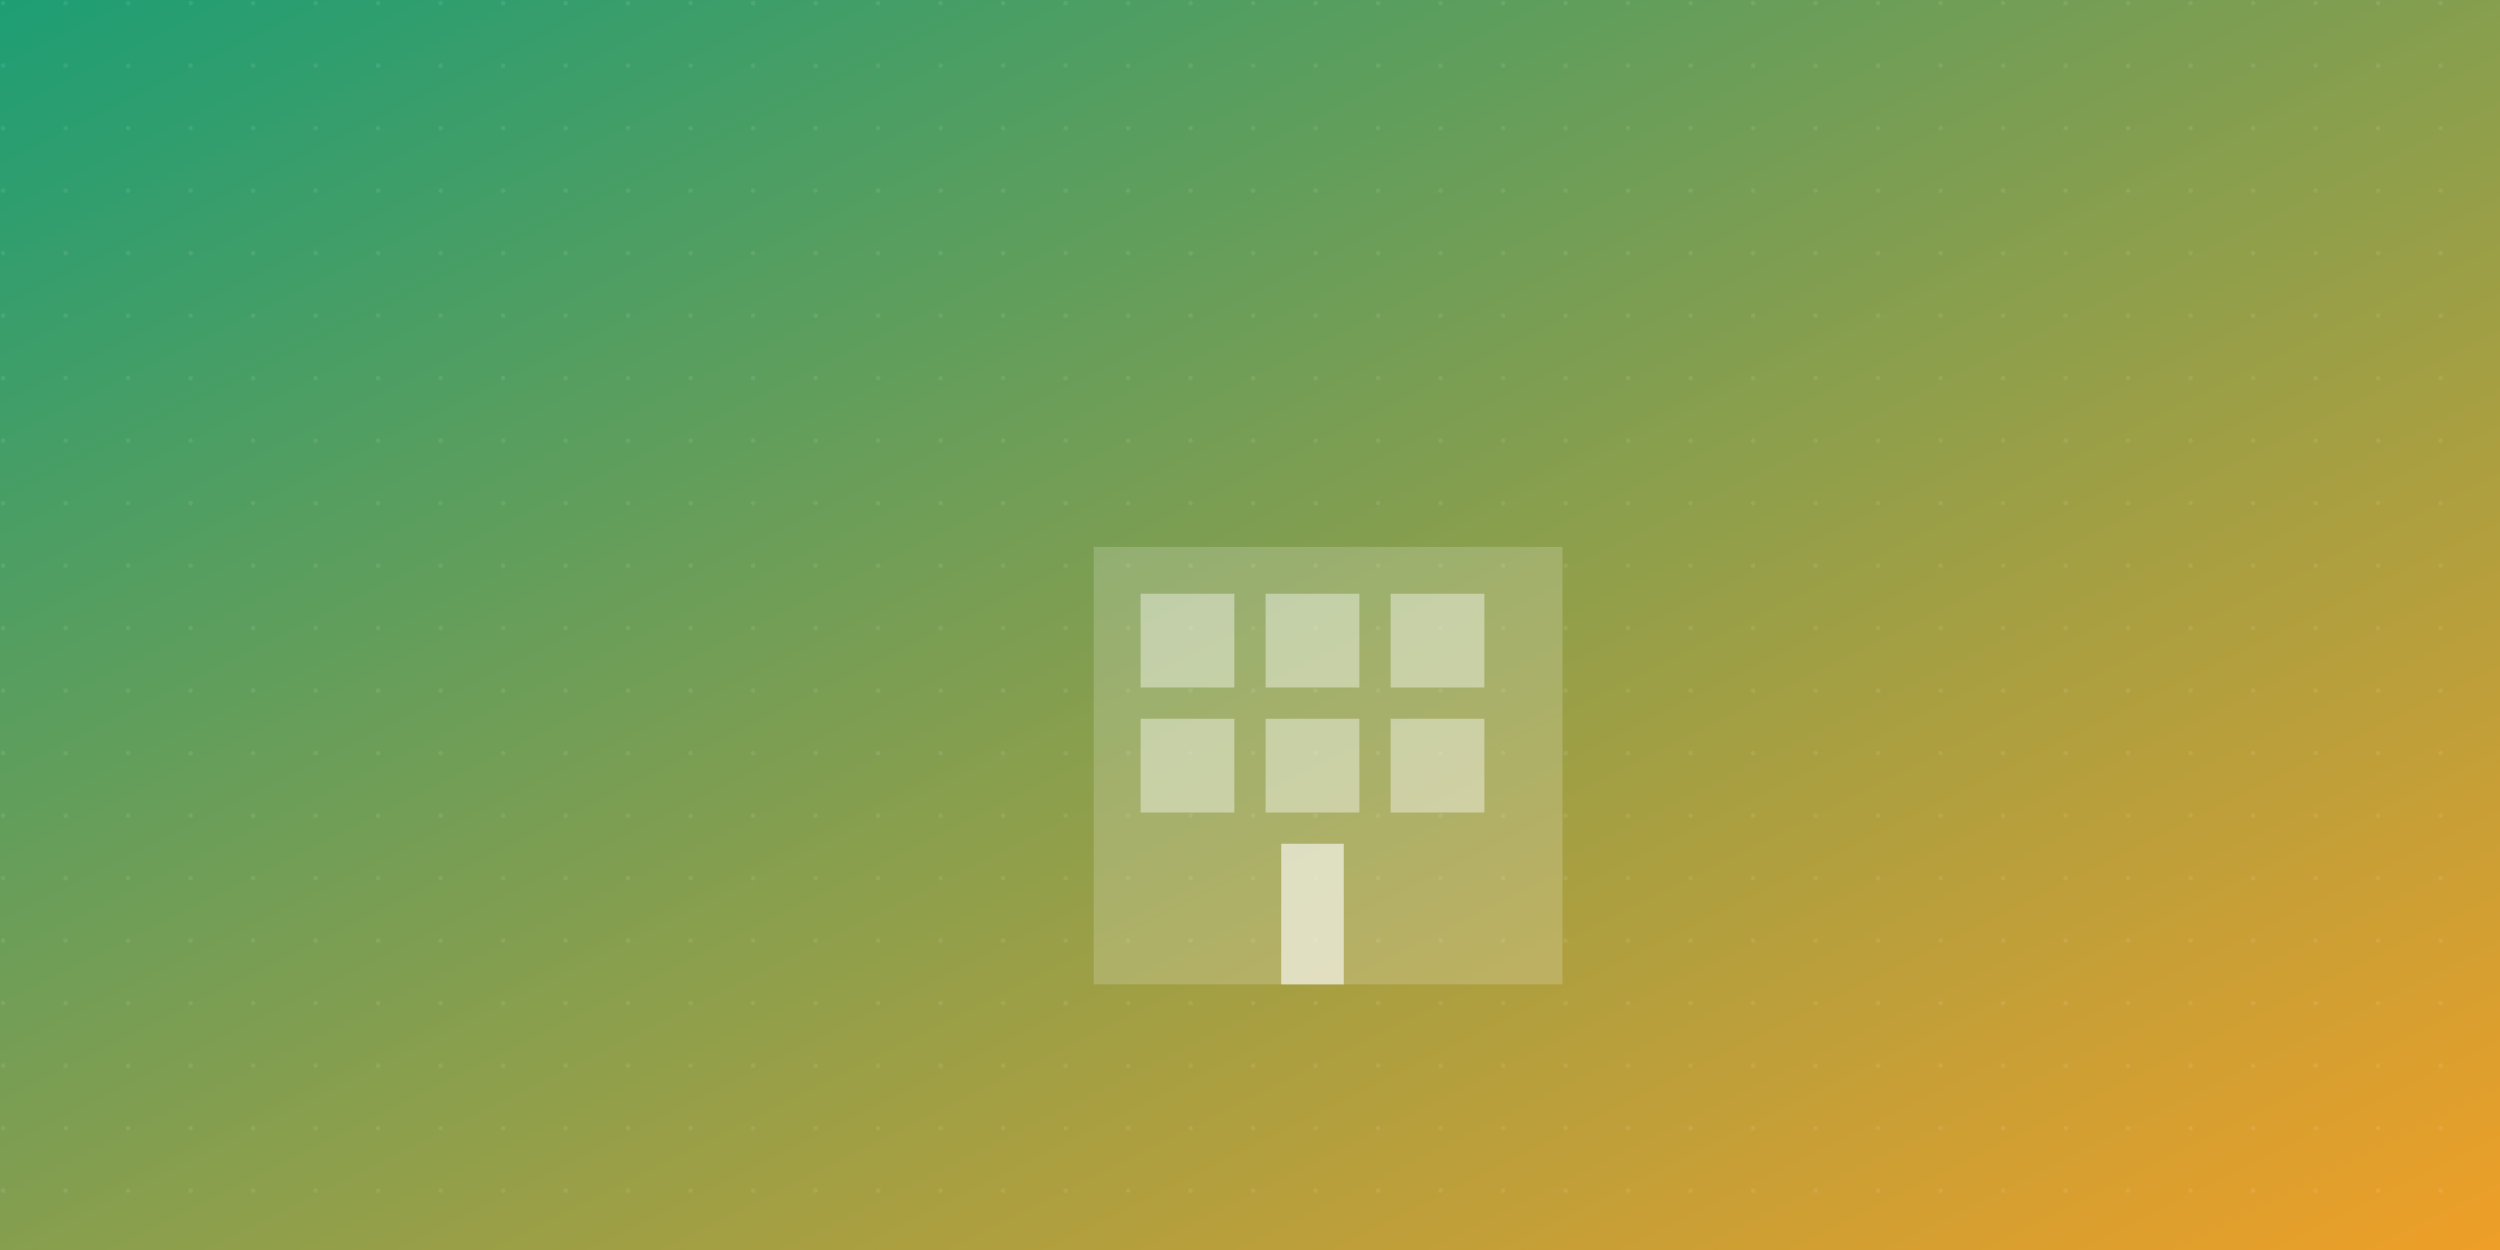
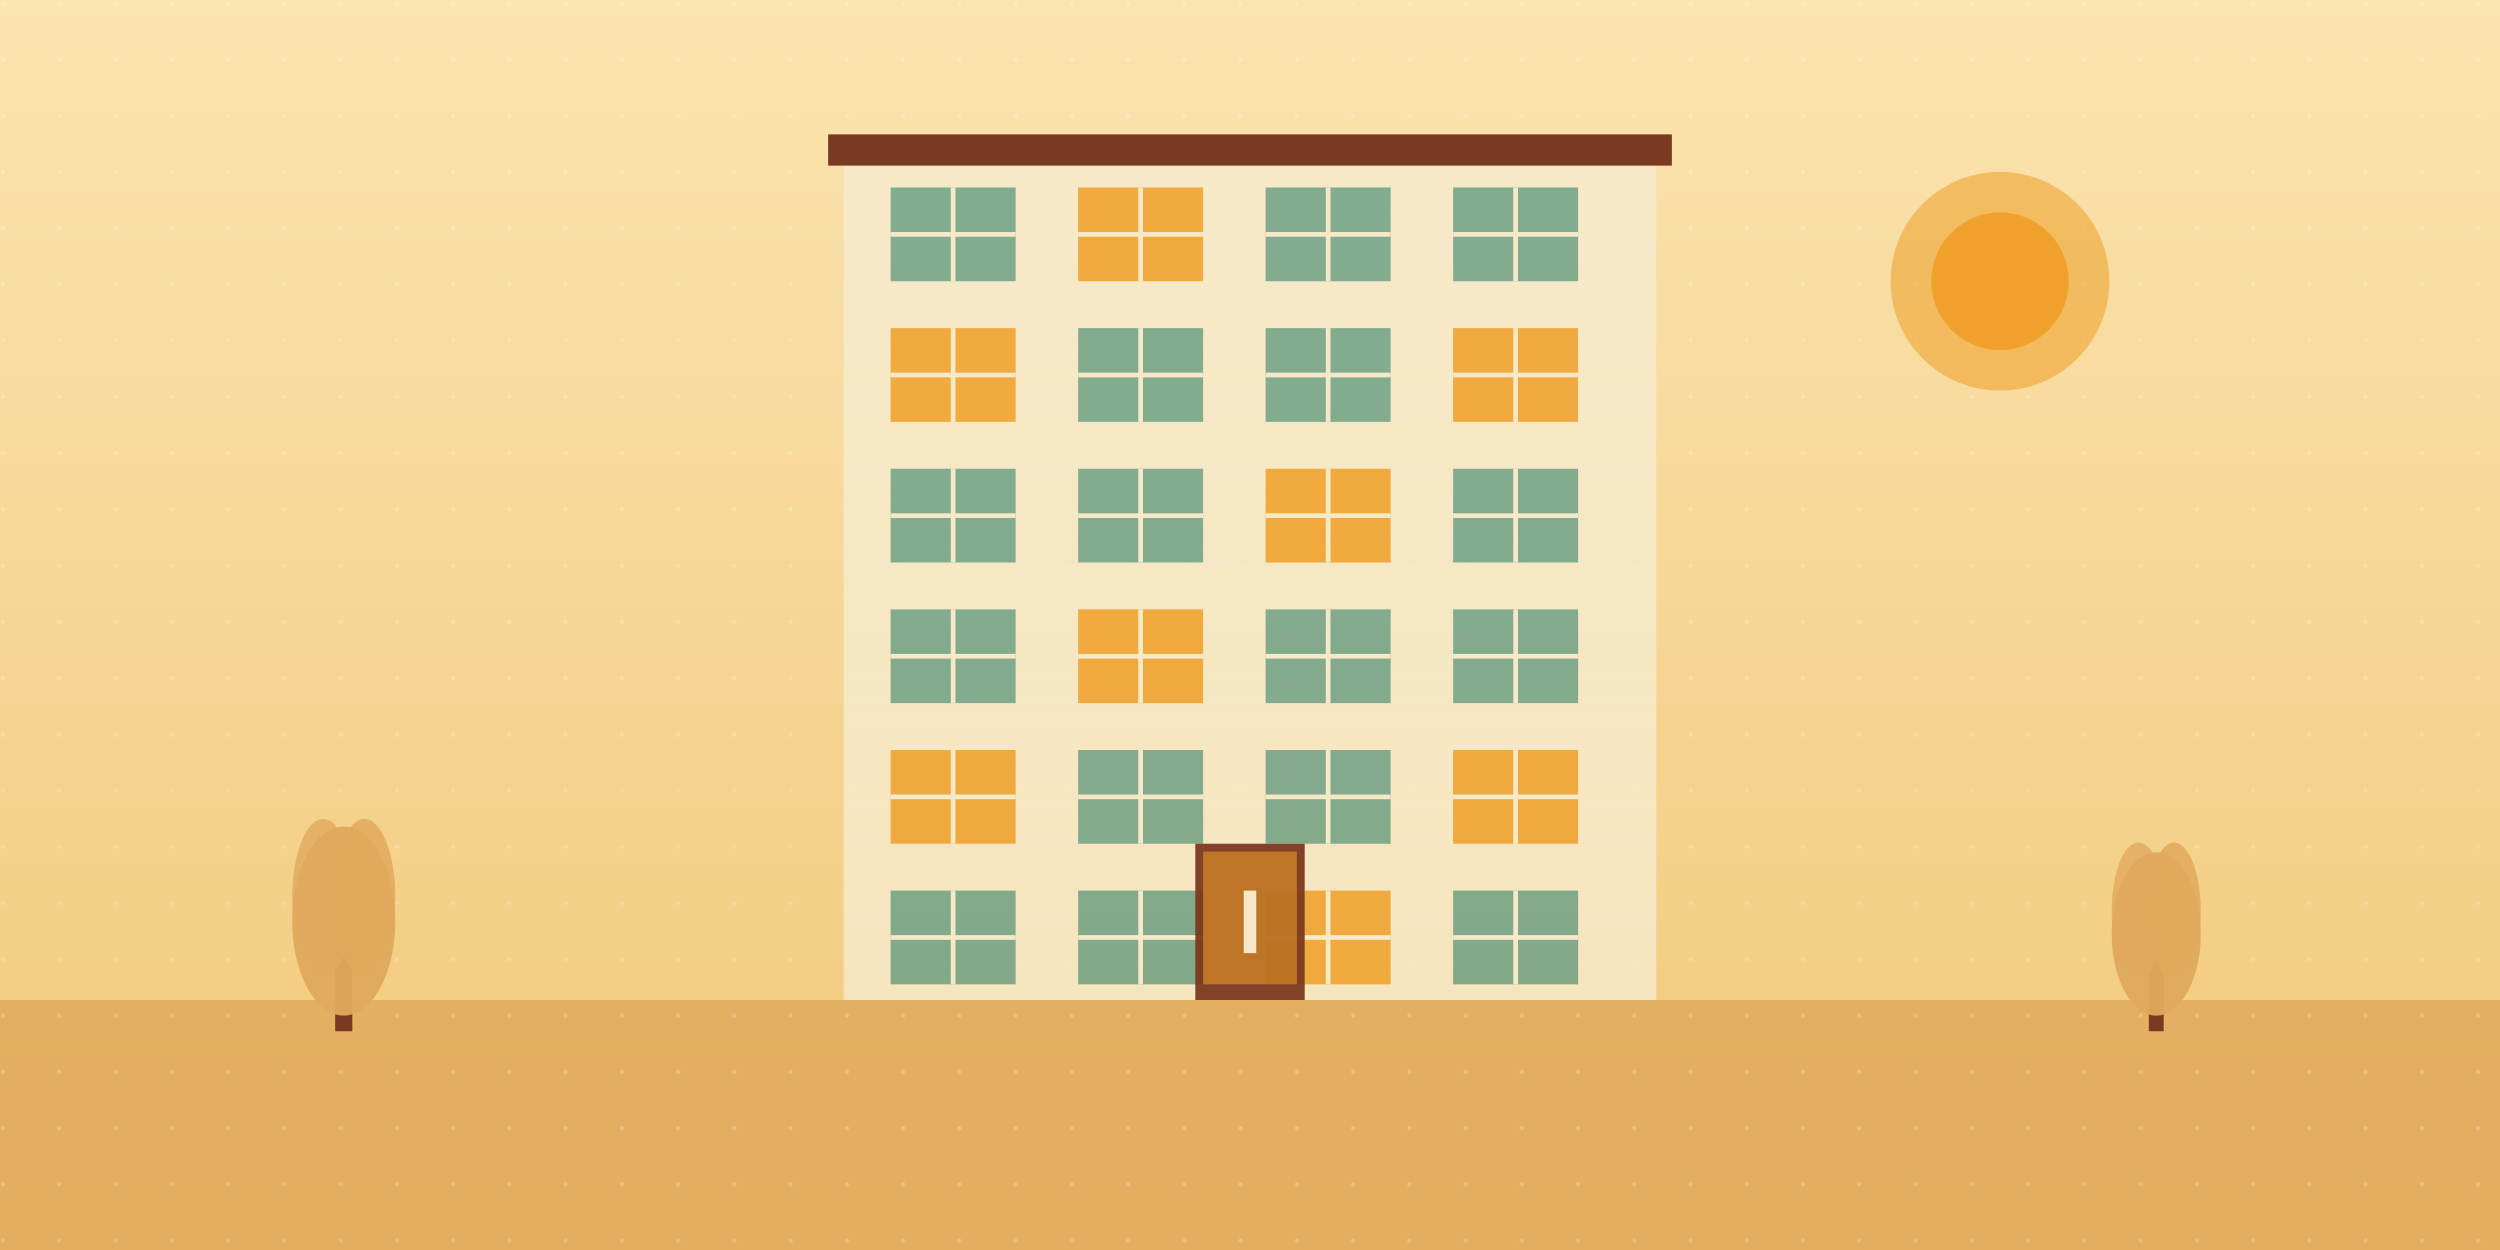
<svg xmlns="http://www.w3.org/2000/svg" viewBox="0 0 1600 800" preserveAspectRatio="xMidYMid slice">
  <defs>
-     <linearGradient id="g" x1="0" y1="0" x2="1" y2="1">
-       <stop offset="0" stop-color="#1D9E75" />
-       <stop offset="1" stop-color="#EF9F27" />
+     <linearGradient id="sky" x1="0" y1="0" x2="0" y2="1">
+       <stop offset="0" stop-color="#FAE4B0" />
+       <stop offset="1" stop-color="#F2C879" />
    </linearGradient>
-     <pattern id="dots" width="40" height="40" patternUnits="userSpaceOnUse">
-       <circle cx="2" cy="2" r="1.5" fill="white" opacity="0.08" />
+     <linearGradient id="wallG" x1="0" y1="0" x2="0" y2="1">
+       <stop offset="0" stop-color="#F6E9C8" />
+       <stop offset="1" stop-color="#F6E9C8" stop-opacity="0.85" />
+     </linearGradient>
+     <pattern id="dots" width="36" height="36" patternUnits="userSpaceOnUse">
+       <circle cx="2" cy="2" r="1.4" fill="white" opacity="0.18" />
    </pattern>
  </defs>
-   <rect width="1600" height="800" fill="url(#g)" />
+   <rect width="1600" height="800" fill="url(#sky)" />
  <rect width="1600" height="800" fill="url(#dots)" />
-   <rect x="700" y="350" width="300" height="280" fill="white" opacity="0.18" />
-   <rect x="730" y="380" width="60" height="60" fill="white" opacity="0.4" />
-   <rect x="810" y="380" width="60" height="60" fill="white" opacity="0.4" />
-   <rect x="890" y="380" width="60" height="60" fill="white" opacity="0.4" />
-   <rect x="730" y="460" width="60" height="60" fill="white" opacity="0.4" />
-   <rect x="810" y="460" width="60" height="60" fill="white" opacity="0.4" />
-   <rect x="890" y="460" width="60" height="60" fill="white" opacity="0.4" />
-   <rect x="820" y="540" width="40" height="90" fill="white" opacity="0.6" />
+   <rect x="0" y="640" width="1600" height="160" fill="#E0A95C" opacity="0.85" />
+   <rect x="0" y="640" width="1600" height="160" fill="url(#dots)" />
+   <rect x="214.5" y="599.5" width="11" height="60.5" fill="#7B3A1F" />
+   <ellipse cx="220" cy="589.5" rx="33" ry="60.5" fill="#E0A95C" opacity="0.95" />
+   <ellipse cx="206.8" cy="574.5" rx="19.8" ry="50.417" fill="#E0A95C" opacity="0.8" />
+   <ellipse cx="233.2" cy="574.5" rx="19.8" ry="50.417" fill="#E0A95C" opacity="0.85" />
+   <rect x="1375.25" y="607.75" width="9.5" height="52.25" fill="#7B3A1F" />
+   <ellipse cx="1380" cy="597.75" rx="28.5" ry="52.25" fill="#E0A95C" opacity="0.95" />
+   <ellipse cx="1368.6" cy="582.75" rx="17.1" ry="43.542" fill="#E0A95C" opacity="0.8" />
+   <ellipse cx="1391.4" cy="582.75" rx="17.1" ry="43.542" fill="#E0A95C" opacity="0.85" />
+   <circle cx="1280" cy="180" r="70" fill="#EF9F27" opacity="0.55" />
+   <circle cx="1280" cy="180" r="44" fill="#EF9F27" opacity="0.9" />
+   <rect x="540" y="100" width="520" height="540" fill="url(#wallG)" />
+   <rect x="530" y="86" width="540" height="20" fill="#7B3A1F" />
+   <rect x="570" y="120" width="80" height="60" fill="#0F6E56" opacity="0.5" />
+   <line x1="610" y1="120" x2="610" y2="180" stroke="#F6E9C8" stroke-width="3" />
+   <line x1="570" y1="150" x2="650" y2="150" stroke="#F6E9C8" stroke-width="3" />
+   <rect x="690" y="120" width="80" height="60" fill="#EF9F27" opacity="0.85" />
+   <line x1="730" y1="120" x2="730" y2="180" stroke="#F6E9C8" stroke-width="3" />
+   <line x1="690" y1="150" x2="770" y2="150" stroke="#F6E9C8" stroke-width="3" />
+   <rect x="810" y="120" width="80" height="60" fill="#0F6E56" opacity="0.5" />
+   <line x1="850" y1="120" x2="850" y2="180" stroke="#F6E9C8" stroke-width="3" />
+   <line x1="810" y1="150" x2="890" y2="150" stroke="#F6E9C8" stroke-width="3" />
+   <rect x="930" y="120" width="80" height="60" fill="#0F6E56" opacity="0.5" />
+   <line x1="970" y1="120" x2="970" y2="180" stroke="#F6E9C8" stroke-width="3" />
+   <line x1="930" y1="150" x2="1010" y2="150" stroke="#F6E9C8" stroke-width="3" />
+   <rect x="570" y="210" width="80" height="60" fill="#EF9F27" opacity="0.85" />
+   <line x1="610" y1="210" x2="610" y2="270" stroke="#F6E9C8" stroke-width="3" />
+   <line x1="570" y1="240" x2="650" y2="240" stroke="#F6E9C8" stroke-width="3" />
+   <rect x="690" y="210" width="80" height="60" fill="#0F6E56" opacity="0.5" />
+   <line x1="730" y1="210" x2="730" y2="270" stroke="#F6E9C8" stroke-width="3" />
+   <line x1="690" y1="240" x2="770" y2="240" stroke="#F6E9C8" stroke-width="3" />
+   <rect x="810" y="210" width="80" height="60" fill="#0F6E56" opacity="0.5" />
+   <line x1="850" y1="210" x2="850" y2="270" stroke="#F6E9C8" stroke-width="3" />
+   <line x1="810" y1="240" x2="890" y2="240" stroke="#F6E9C8" stroke-width="3" />
+   <rect x="930" y="210" width="80" height="60" fill="#EF9F27" opacity="0.85" />
+   <line x1="970" y1="210" x2="970" y2="270" stroke="#F6E9C8" stroke-width="3" />
+   <line x1="930" y1="240" x2="1010" y2="240" stroke="#F6E9C8" stroke-width="3" />
+   <rect x="570" y="300" width="80" height="60" fill="#0F6E56" opacity="0.5" />
+   <line x1="610" y1="300" x2="610" y2="360" stroke="#F6E9C8" stroke-width="3" />
+   <line x1="570" y1="330" x2="650" y2="330" stroke="#F6E9C8" stroke-width="3" />
+   <rect x="690" y="300" width="80" height="60" fill="#0F6E56" opacity="0.5" />
+   <line x1="730" y1="300" x2="730" y2="360" stroke="#F6E9C8" stroke-width="3" />
+   <line x1="690" y1="330" x2="770" y2="330" stroke="#F6E9C8" stroke-width="3" />
+   <rect x="810" y="300" width="80" height="60" fill="#EF9F27" opacity="0.85" />
+   <line x1="850" y1="300" x2="850" y2="360" stroke="#F6E9C8" stroke-width="3" />
+   <line x1="810" y1="330" x2="890" y2="330" stroke="#F6E9C8" stroke-width="3" />
+   <rect x="930" y="300" width="80" height="60" fill="#0F6E56" opacity="0.5" />
+   <line x1="970" y1="300" x2="970" y2="360" stroke="#F6E9C8" stroke-width="3" />
+   <line x1="930" y1="330" x2="1010" y2="330" stroke="#F6E9C8" stroke-width="3" />
+   <rect x="570" y="390" width="80" height="60" fill="#0F6E56" opacity="0.5" />
+   <line x1="610" y1="390" x2="610" y2="450" stroke="#F6E9C8" stroke-width="3" />
+   <line x1="570" y1="420" x2="650" y2="420" stroke="#F6E9C8" stroke-width="3" />
+   <rect x="690" y="390" width="80" height="60" fill="#EF9F27" opacity="0.85" />
+   <line x1="730" y1="390" x2="730" y2="450" stroke="#F6E9C8" stroke-width="3" />
+   <line x1="690" y1="420" x2="770" y2="420" stroke="#F6E9C8" stroke-width="3" />
+   <rect x="810" y="390" width="80" height="60" fill="#0F6E56" opacity="0.5" />
+   <line x1="850" y1="390" x2="850" y2="450" stroke="#F6E9C8" stroke-width="3" />
+   <line x1="810" y1="420" x2="890" y2="420" stroke="#F6E9C8" stroke-width="3" />
+   <rect x="930" y="390" width="80" height="60" fill="#0F6E56" opacity="0.5" />
+   <line x1="970" y1="390" x2="970" y2="450" stroke="#F6E9C8" stroke-width="3" />
+   <line x1="930" y1="420" x2="1010" y2="420" stroke="#F6E9C8" stroke-width="3" />
+   <rect x="570" y="480" width="80" height="60" fill="#EF9F27" opacity="0.85" />
+   <line x1="610" y1="480" x2="610" y2="540" stroke="#F6E9C8" stroke-width="3" />
+   <line x1="570" y1="510" x2="650" y2="510" stroke="#F6E9C8" stroke-width="3" />
+   <rect x="690" y="480" width="80" height="60" fill="#0F6E56" opacity="0.5" />
+   <line x1="730" y1="480" x2="730" y2="540" stroke="#F6E9C8" stroke-width="3" />
+   <line x1="690" y1="510" x2="770" y2="510" stroke="#F6E9C8" stroke-width="3" />
+   <rect x="810" y="480" width="80" height="60" fill="#0F6E56" opacity="0.5" />
+   <line x1="850" y1="480" x2="850" y2="540" stroke="#F6E9C8" stroke-width="3" />
+   <line x1="810" y1="510" x2="890" y2="510" stroke="#F6E9C8" stroke-width="3" />
+   <rect x="930" y="480" width="80" height="60" fill="#EF9F27" opacity="0.85" />
+   <line x1="970" y1="480" x2="970" y2="540" stroke="#F6E9C8" stroke-width="3" />
+   <line x1="930" y1="510" x2="1010" y2="510" stroke="#F6E9C8" stroke-width="3" />
+   <rect x="570" y="570" width="80" height="60" fill="#0F6E56" opacity="0.5" />
+   <line x1="610" y1="570" x2="610" y2="630" stroke="#F6E9C8" stroke-width="3" />
+   <line x1="570" y1="600" x2="650" y2="600" stroke="#F6E9C8" stroke-width="3" />
+   <rect x="690" y="570" width="80" height="60" fill="#0F6E56" opacity="0.5" />
+   <line x1="730" y1="570" x2="730" y2="630" stroke="#F6E9C8" stroke-width="3" />
+   <line x1="690" y1="600" x2="770" y2="600" stroke="#F6E9C8" stroke-width="3" />
+   <rect x="810" y="570" width="80" height="60" fill="#EF9F27" opacity="0.85" />
+   <line x1="850" y1="570" x2="850" y2="630" stroke="#F6E9C8" stroke-width="3" />
+   <line x1="810" y1="600" x2="890" y2="600" stroke="#F6E9C8" stroke-width="3" />
+   <rect x="930" y="570" width="80" height="60" fill="#0F6E56" opacity="0.5" />
+   <line x1="970" y1="570" x2="970" y2="630" stroke="#F6E9C8" stroke-width="3" />
+   <line x1="930" y1="600" x2="1010" y2="600" stroke="#F6E9C8" stroke-width="3" />
+   <rect x="765" y="540" width="70" height="100" fill="#7B3A1F" opacity="0.95" />
+   <rect x="770" y="545" width="60" height="85" fill="#EF9F27" opacity="0.55" />
+   <rect x="796" y="570" width="8" height="40" fill="#F6E9C8" />
</svg>
